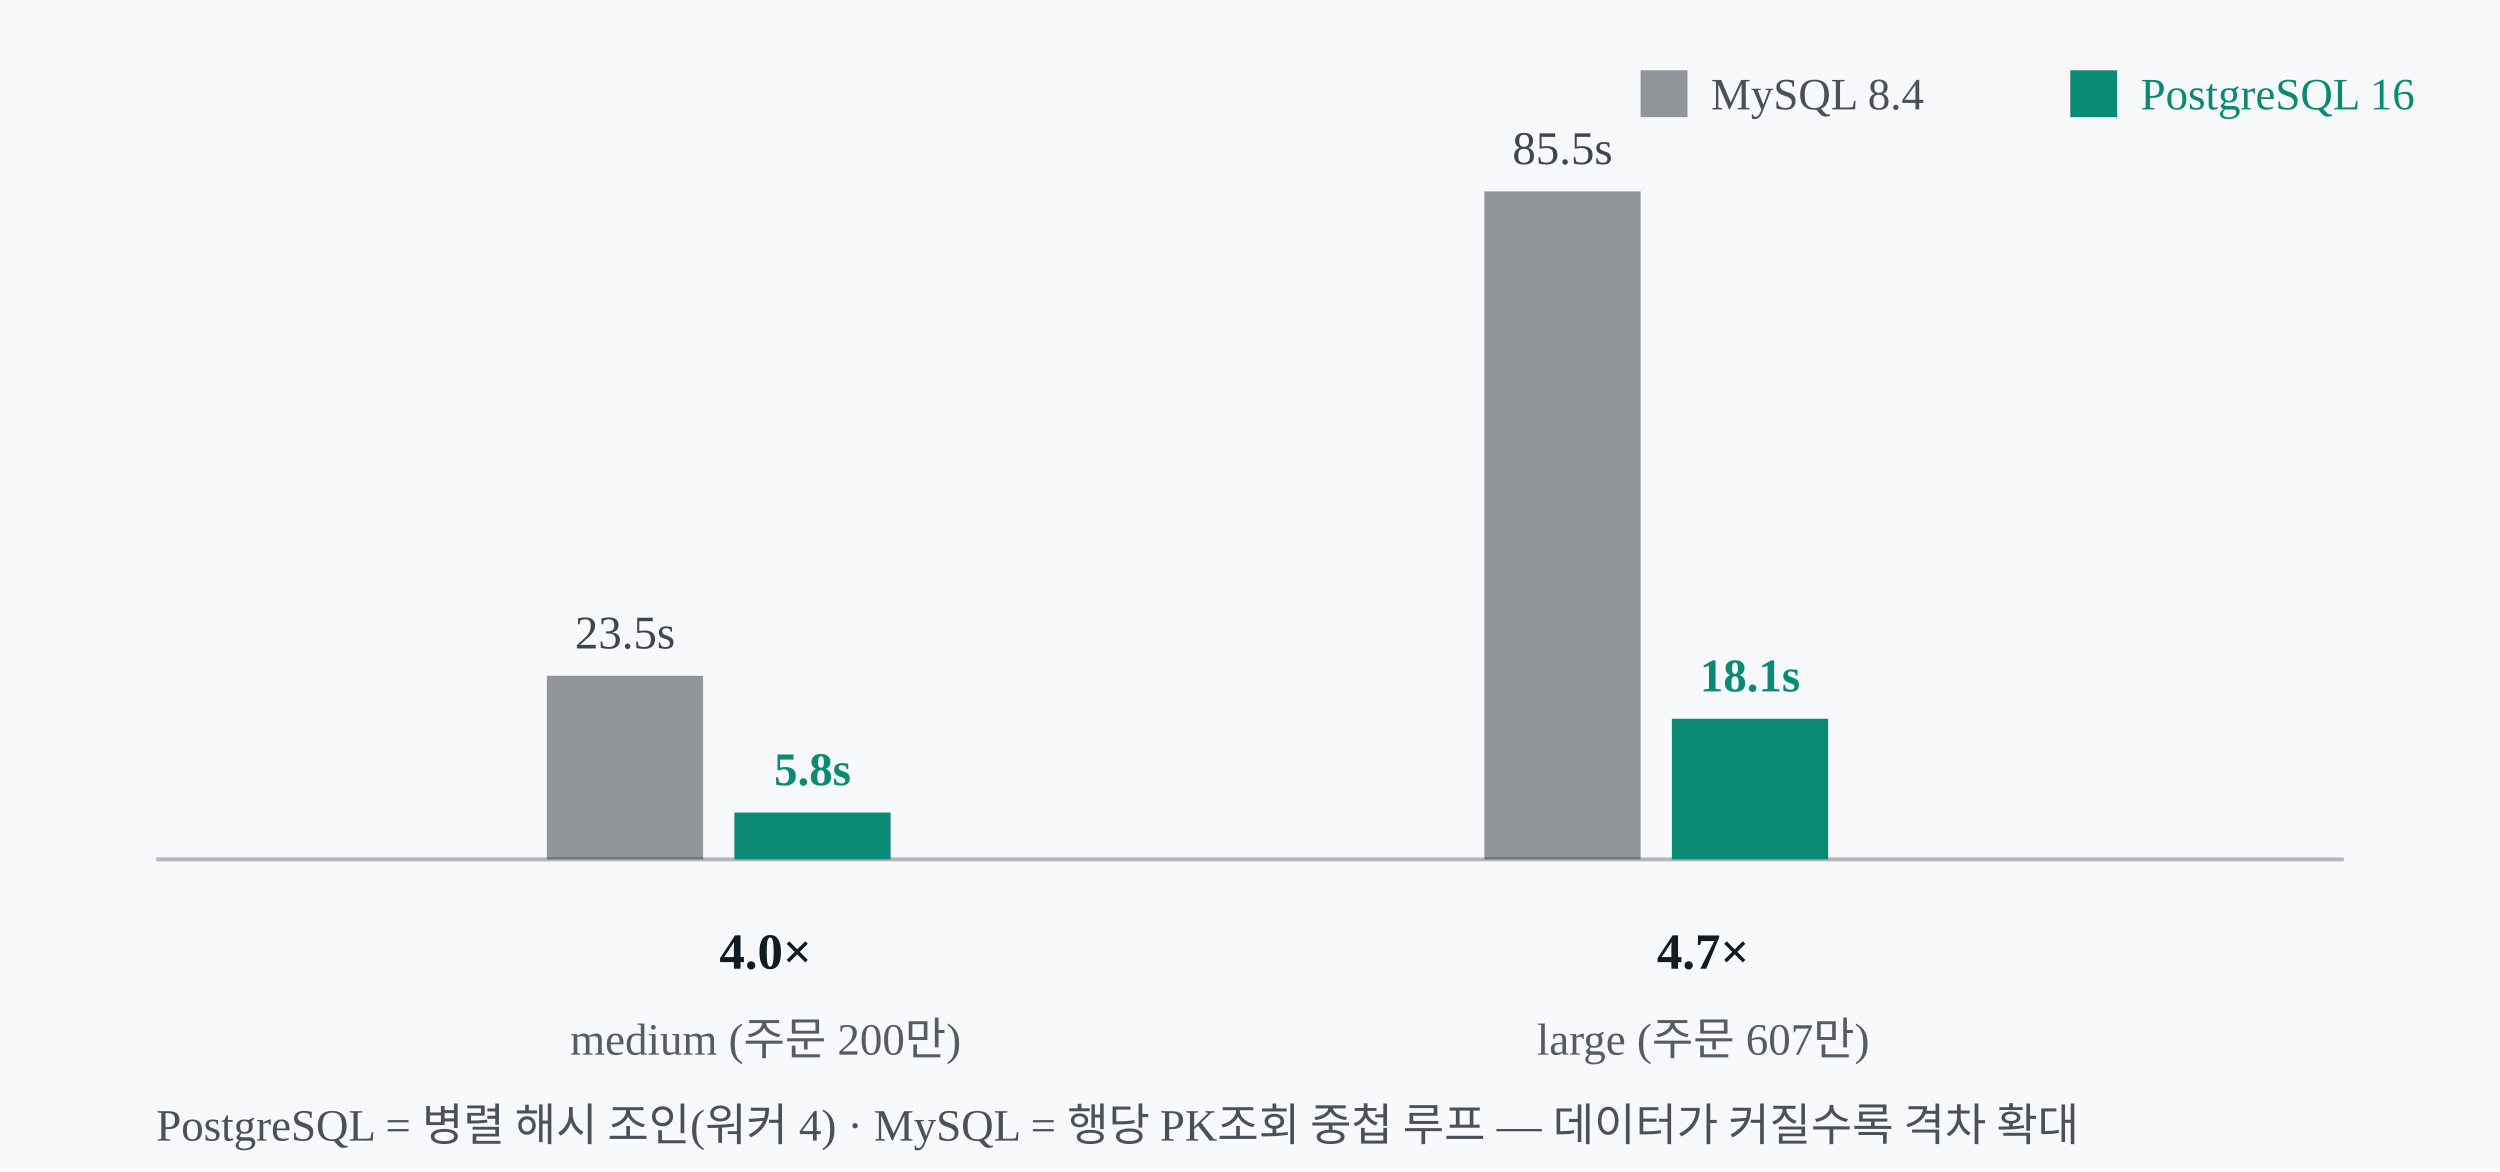
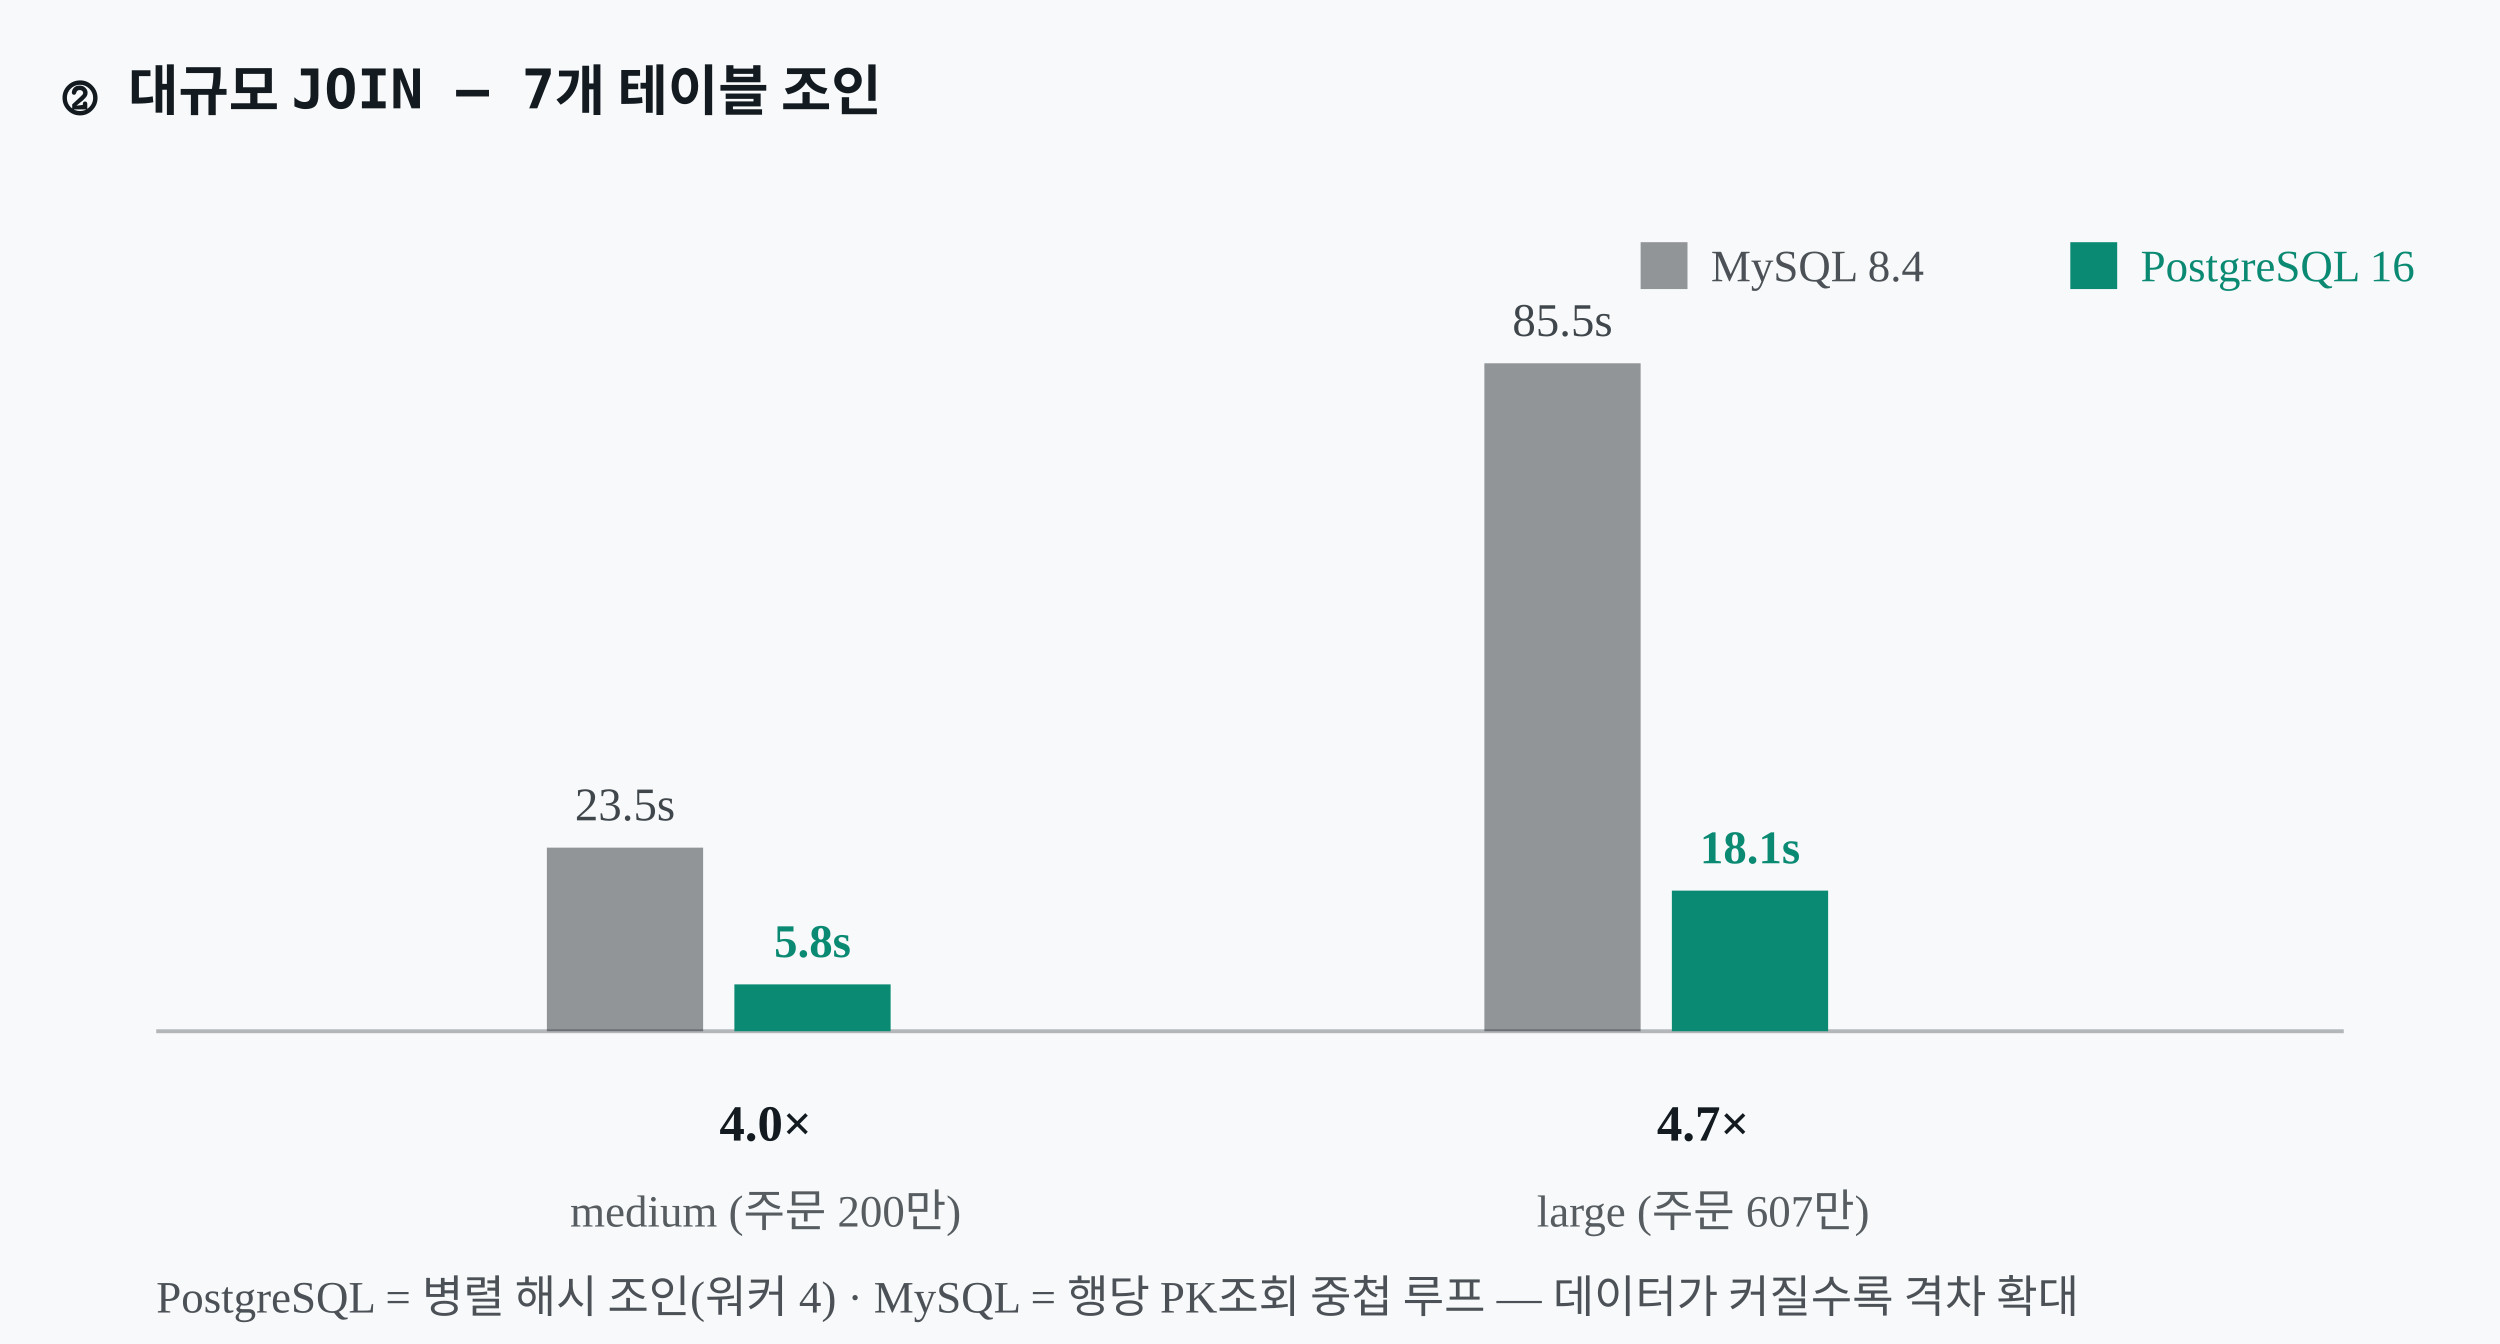
- <svg xmlns="http://www.w3.org/2000/svg" viewBox="0 0 640 300" role="img" style="color:#131A20" aria-label="7개 테이블 조인 실행시간 비교. 주문 200만 행에서 MySQL 23.5초 대 PostgreSQL 5.8초로 4.0배, 주문 607만 행에서 MySQL 85.5초 대 PostgreSQL 18.1초로 4.7배 격차">
-   <rect width="640" height="300" fill="#F7F9FA" />
+ <svg xmlns="http://www.w3.org/2000/svg" viewBox="0 -44 640 344" role="img" style="color:#131A20" aria-label="7개 테이블 조인 실행시간 비교. 주문 200만 행에서 MySQL 23.5초 대 PostgreSQL 5.8초로 4.0배, 주문 607만 행에서 MySQL 85.5초 대 PostgreSQL 18.1초로 4.7배 격차">
+   <rect x="0" y="-44" width="640" height="344" fill="#F7F9FA" />
+   <text x="16" y="-16" font-family="ui-monospace, monospace" font-size="14" fill="#131A20" font-weight="700">② 대규모 JOIN — 7개 테이블 조인</text>
  <rect x="420" y="18" width="12" height="12" fill="currentColor" opacity=".45" />
  <text x="438" y="28" font-size="11.5" fill="currentColor" opacity=".75">MySQL 8.4</text>
  <rect x="530" y="18" width="12" height="12" fill="#0B8A73" />
  <text x="548" y="28" font-size="11.5" fill="#0B8A73">PostgreSQL 16</text>
  <line x1="40" y1="220" x2="600" y2="220" stroke="currentColor" opacity=".3" />
  <rect x="140" y="173" width="40" height="47" fill="currentColor" opacity=".45" />
  <text x="160" y="166" text-anchor="middle" font-size="12" fill="currentColor" opacity=".8">23.5s</text>
  <rect x="188" y="208" width="40" height="12" fill="#0B8A73" />
  <text x="208" y="201" text-anchor="middle" font-size="12" font-weight="700" fill="#0B8A73">5.8s</text>
  <text x="196" y="248" text-anchor="middle" font-size="13" font-weight="700" fill="currentColor">4.0×</text>
  <text x="196" y="270" text-anchor="middle" font-size="11.5" fill="currentColor" opacity=".7">medium (주문 200만)</text>
  <rect x="380" y="49" width="40" height="171" fill="currentColor" opacity=".45" />
  <text x="400" y="42" text-anchor="middle" font-size="12" fill="currentColor" opacity=".8">85.5s</text>
  <rect x="428" y="184" width="40" height="36" fill="#0B8A73" />
  <text x="448" y="177" text-anchor="middle" font-size="12" font-weight="700" fill="#0B8A73">18.1s</text>
  <text x="436" y="248" text-anchor="middle" font-size="13" font-weight="700" fill="currentColor">4.7×</text>
  <text x="436" y="270" text-anchor="middle" font-size="11.5" fill="currentColor" opacity=".7">large (주문 607만)</text>
  <text x="40" y="292" font-size="11.5" fill="currentColor" opacity=".75">PostgreSQL = 병렬 해시 조인(워커 4) · MySQL = 행당 PK조회 중첩 루프 — 데이터가 커질수록 격차 확대</text>
</svg>
